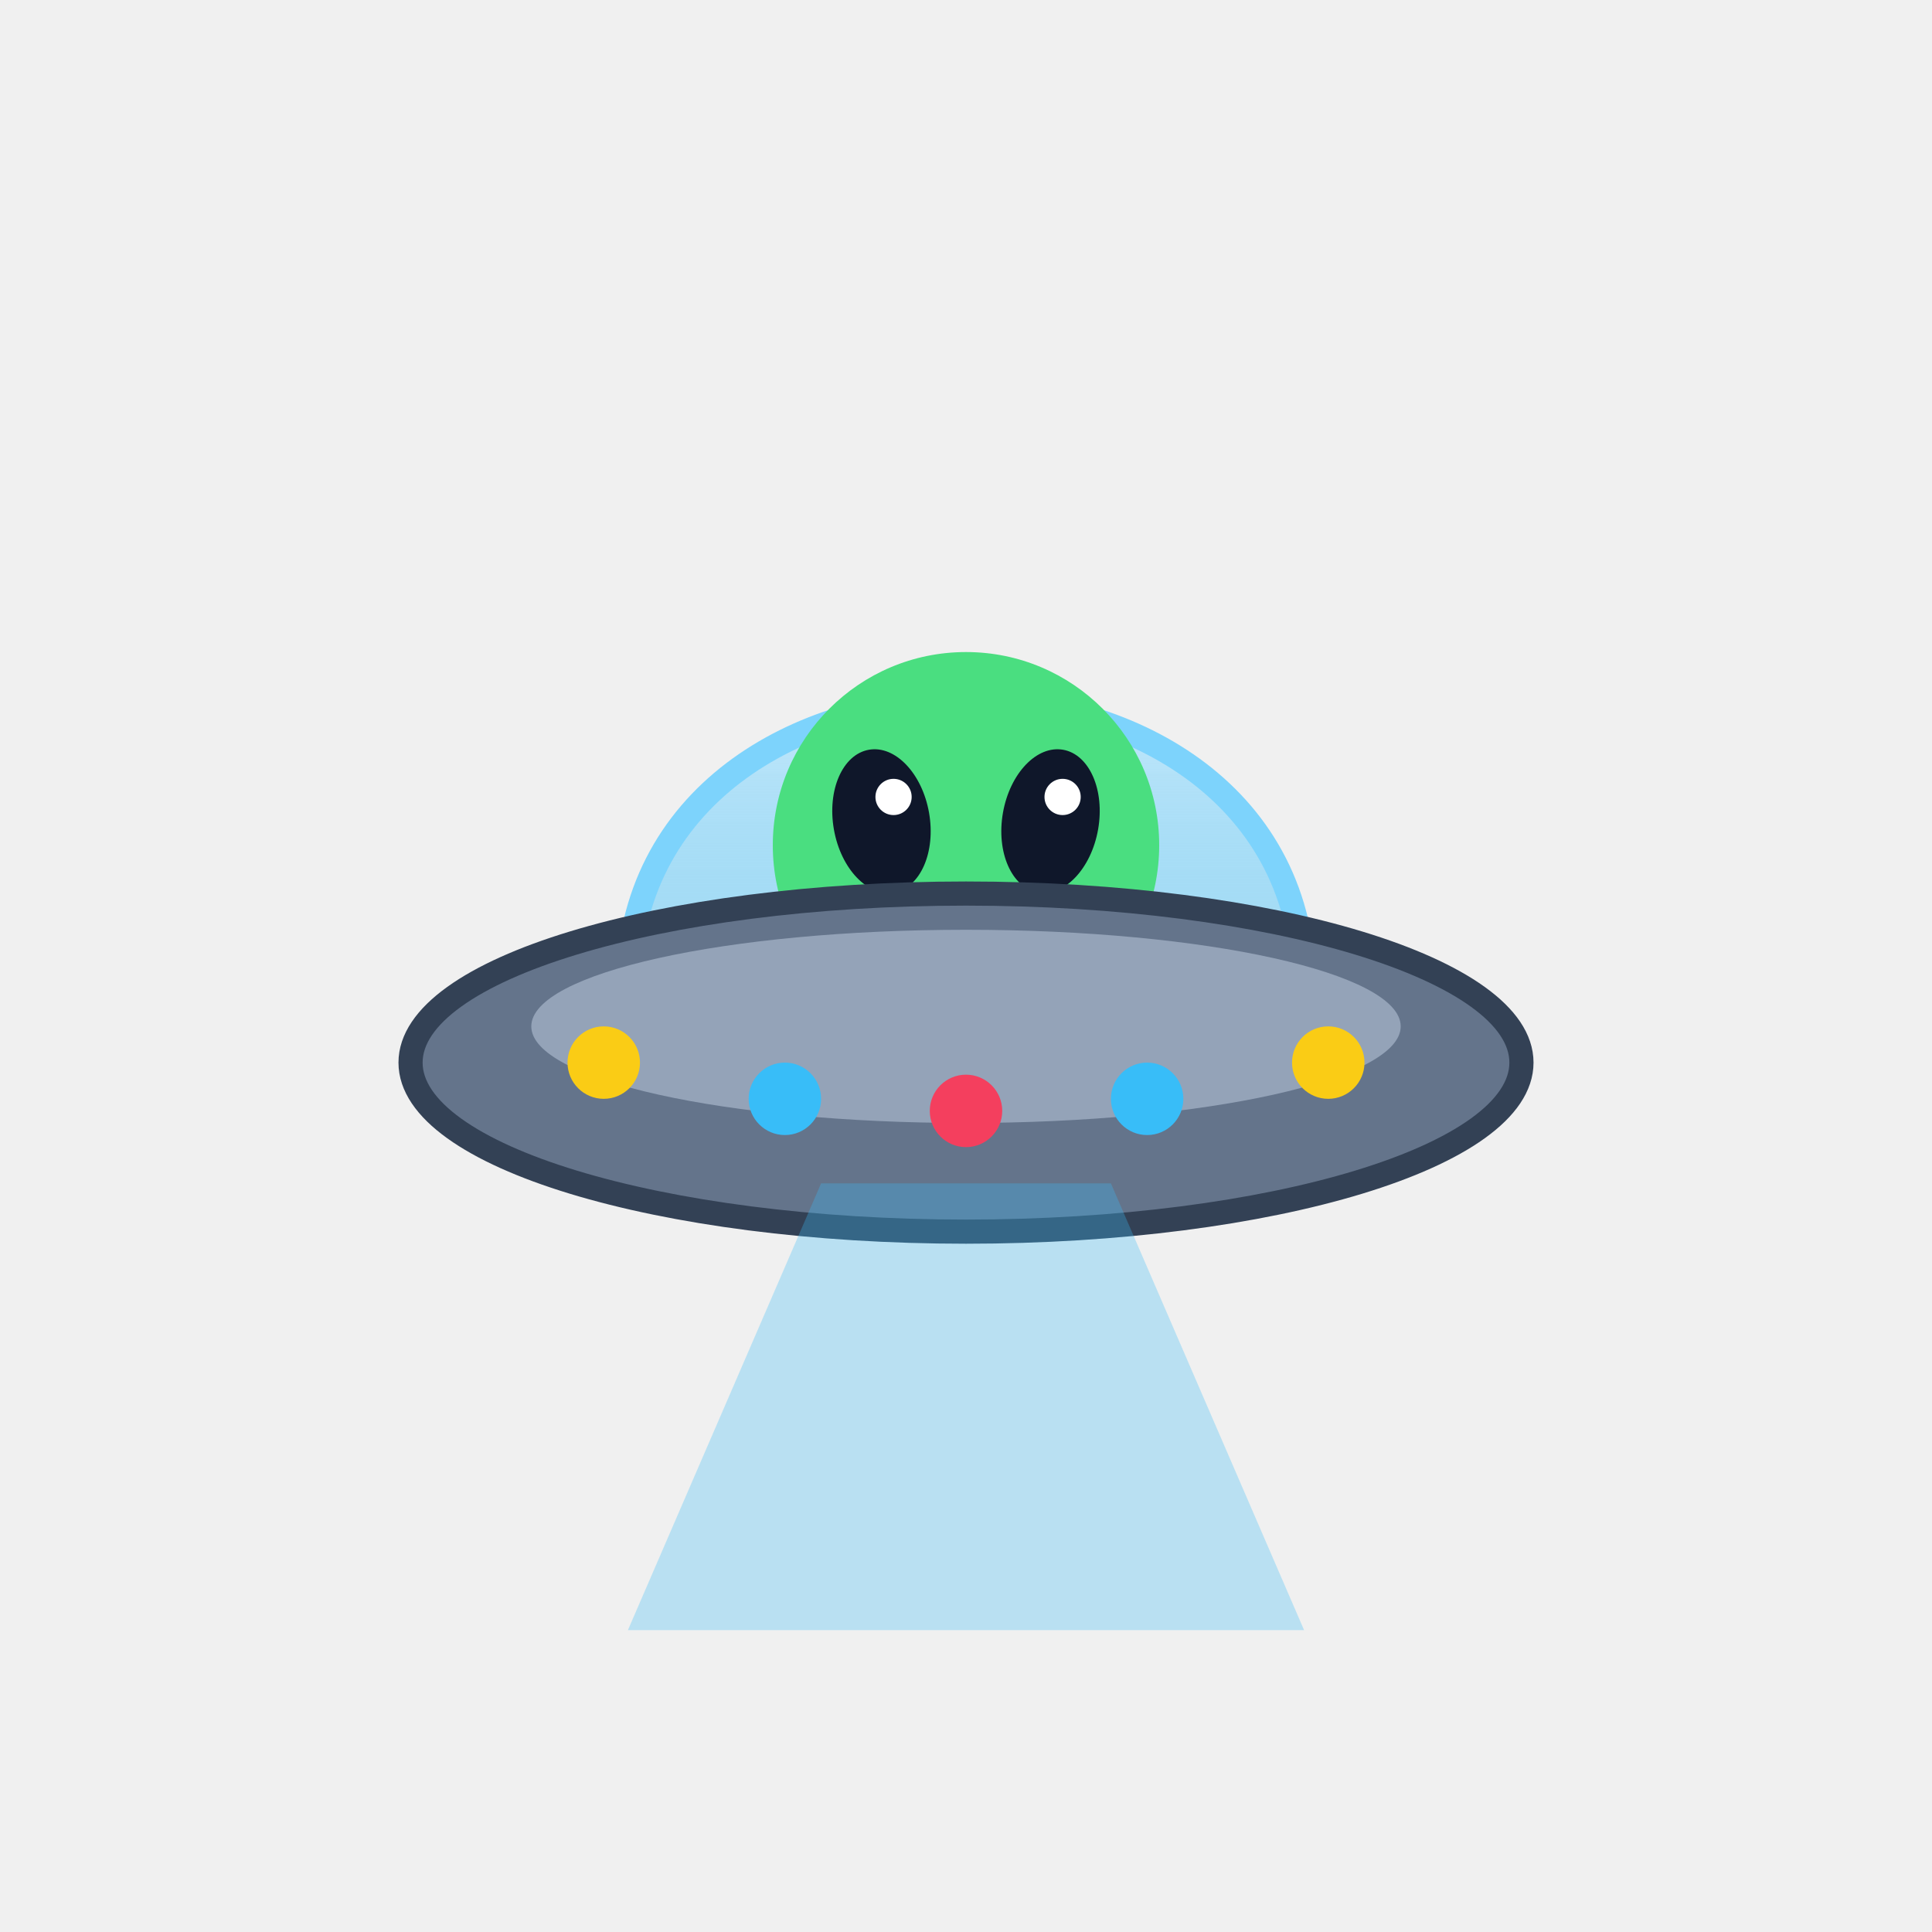
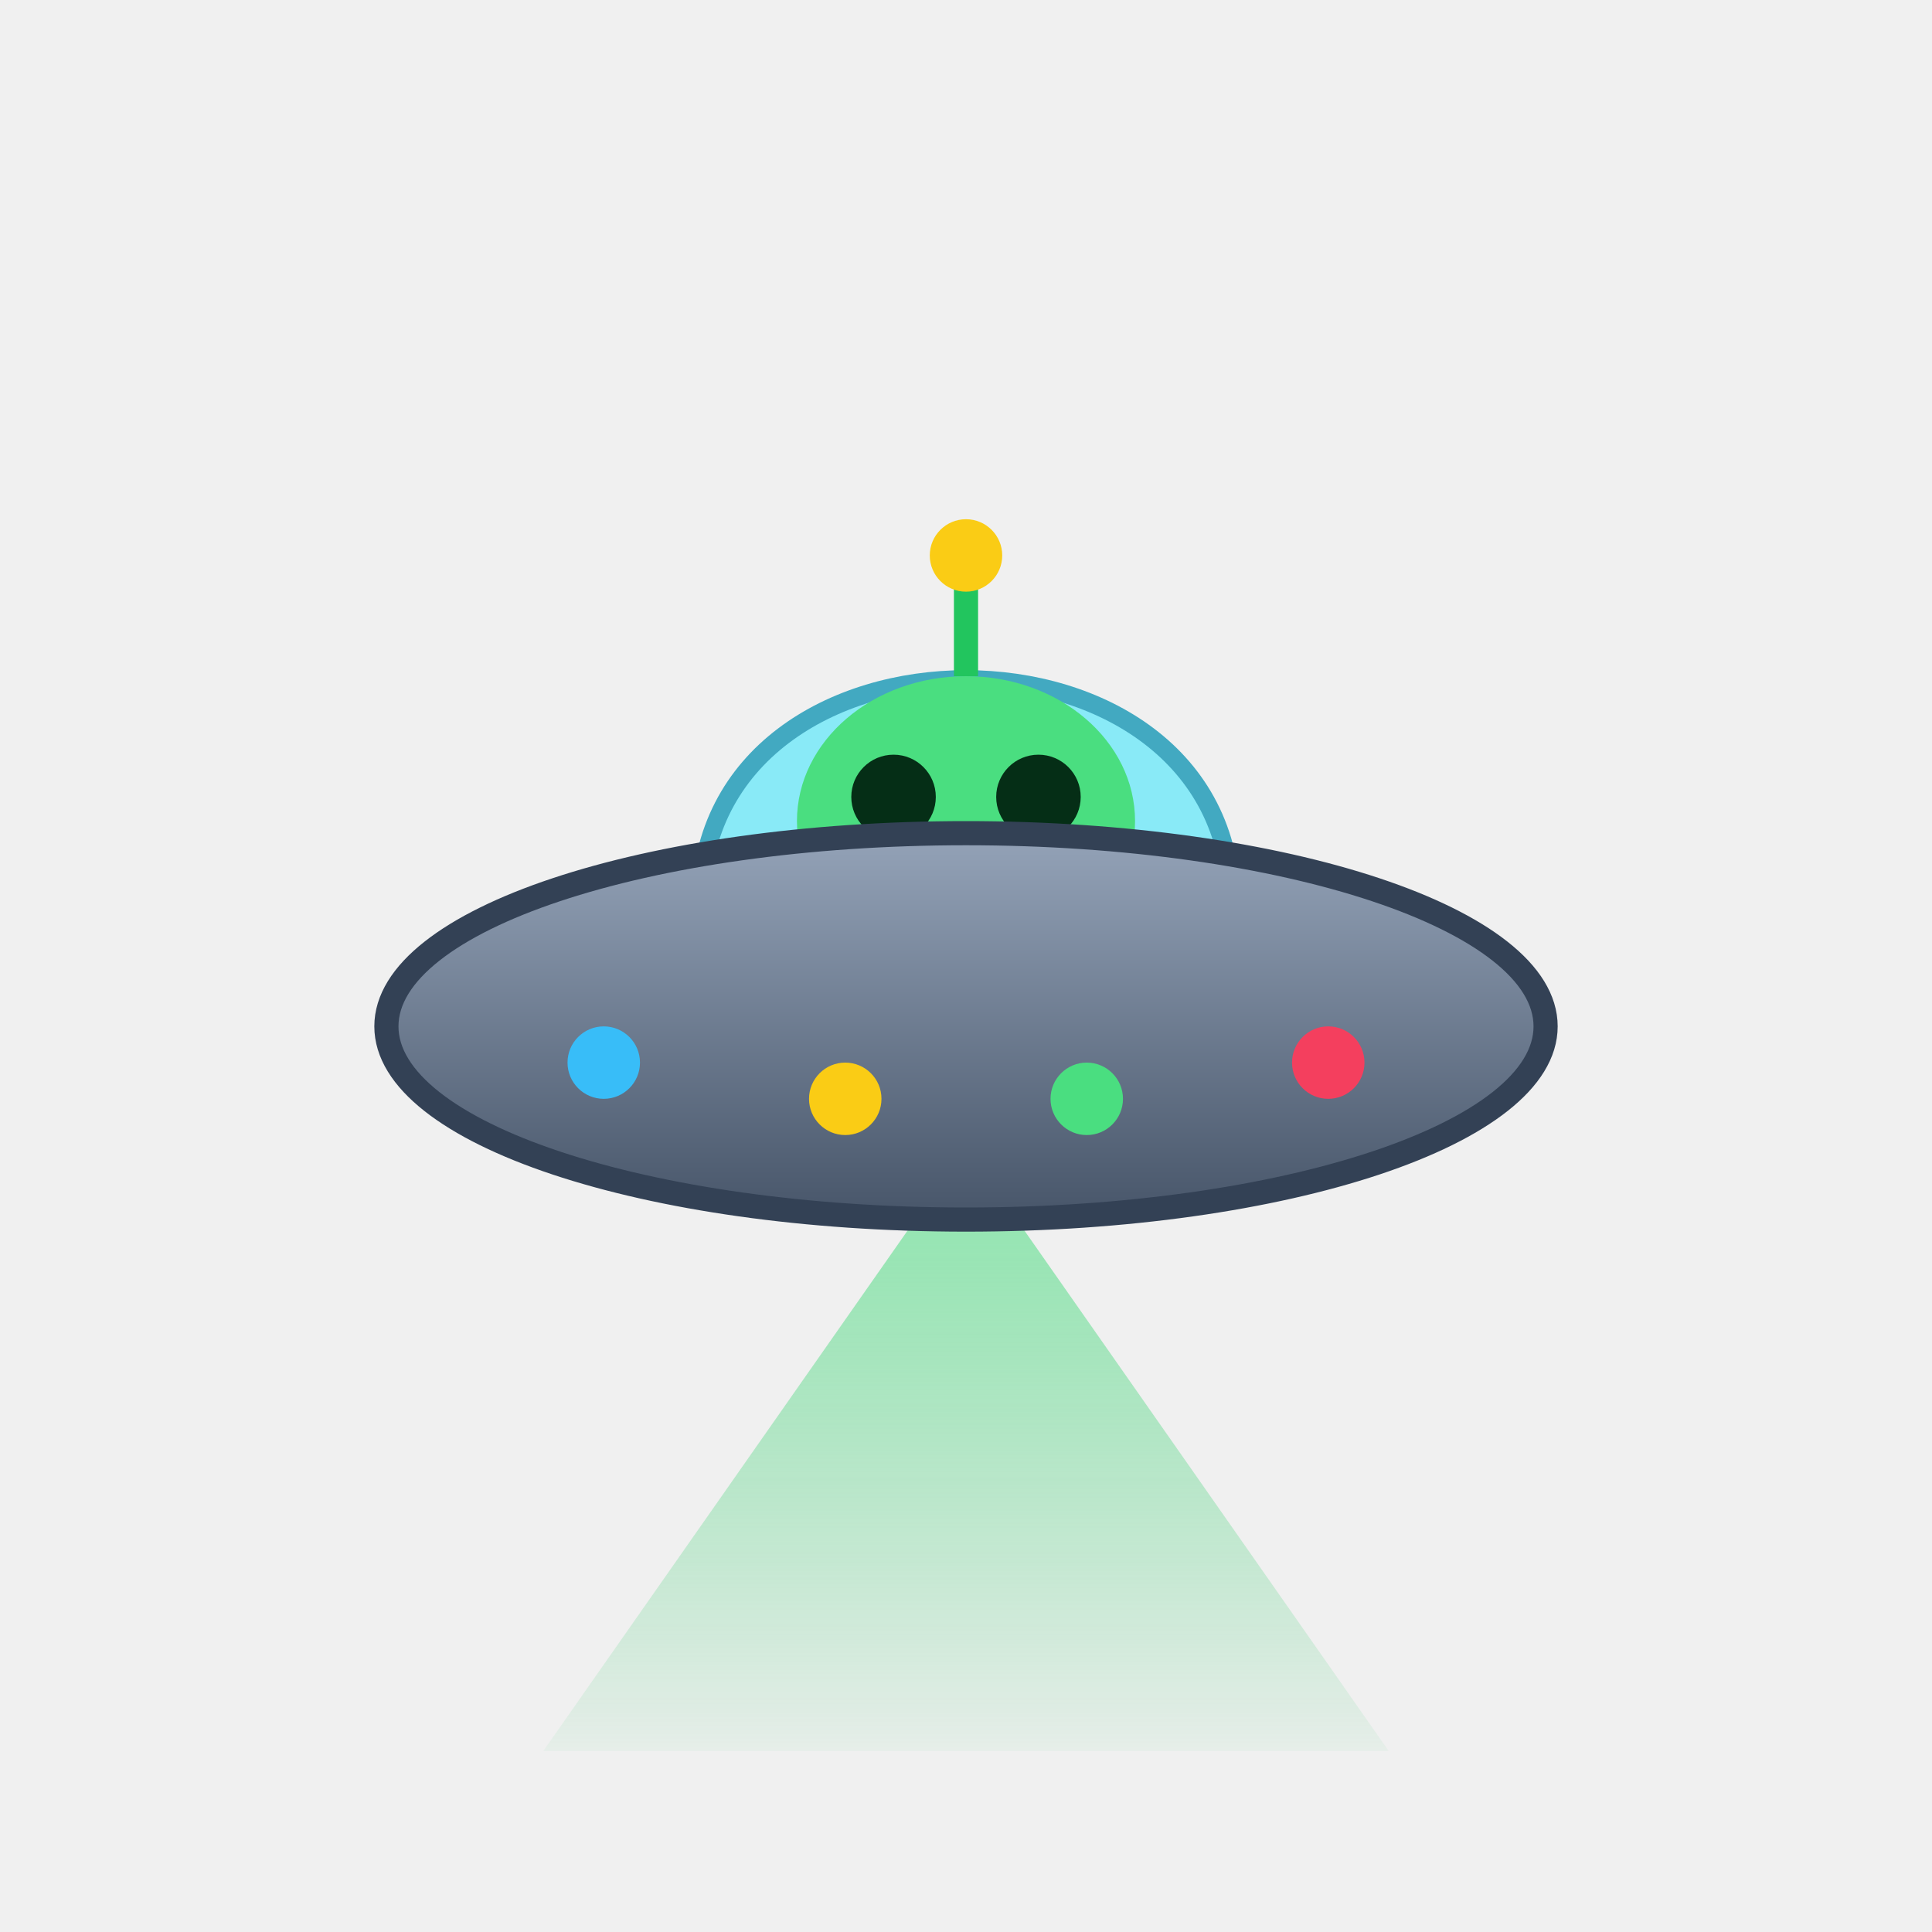
<svg xmlns="http://www.w3.org/2000/svg" viewBox="0 0 160 160" width="100%" height="100%">
  <defs>
-     <linearGradient id="ufo-glass" x1="0%" y1="0%" x2="0%" y2="100%">
-       <stop offset="0%" stop-color="#bae6fd" stop-opacity="0.8" />
-       <stop offset="100%" stop-color="#38bdf8" stop-opacity="0.4" />
+     <linearGradient id="ufo-saucer" x1="0%" y1="0%" x2="0%" y2="100%">
+       <stop offset="0%" stop-color="#94a3b8" />
+       <stop offset="100%" stop-color="#475569" />
+     </linearGradient>
+     <linearGradient id="beam-grad" x1="0%" y1="0%" x2="0%" y2="100%">
+       <stop offset="0%" stop-color="#4ade80" stop-opacity="0.6" />
+       <stop offset="100%" stop-color="#22c55e" stop-opacity="0.05" />
    </linearGradient>
  </defs>
  <style>
-     @keyframes ufo-float { 0%, 100% { transform: translateY(0) rotate(0deg); } 50% { transform: translateY(-8px) rotate(4deg); } }
-     .ufo { animation: ufo-float 2.5s ease-in-out infinite; transform-origin: 80px 90px; }
+     @keyframes ufoHover {
+       0%, 100% { transform: translateY(0); }
+       50% { transform: translateY(-8px) rotate(2deg); }
+     }
+     .ufo { animation: ufoHover 2.5s ease-in-out infinite; transform-origin: 80px 80px; }
  </style>
+   <polygon points="80,95 45,145 115,145" fill="url(#beam-grad)" />
  <g class="ufo">
-     <path d="M 52 82 C 52 50 108 50 108 82 Z" fill="url(#ufo-glass)" stroke="#7dd3fc" stroke-width="2" />
-     <circle cx="80" cy="70" r="16" fill="#4ade80" />
-     <ellipse cx="73" cy="68" rx="4" ry="6" fill="#0f172a" transform="rotate(-10 73 68)" />
-     <circle cx="74" cy="66" r="1.5" fill="#ffffff" />
-     <ellipse cx="87" cy="68" rx="4" ry="6" fill="#0f172a" transform="rotate(10 87 68)" />
-     <circle cx="88" cy="66" r="1.5" fill="#ffffff" />
-     <ellipse cx="80" cy="88" rx="46" ry="14" fill="#64748b" stroke="#334155" stroke-width="2" />
-     <ellipse cx="80" cy="85" rx="36" ry="8" fill="#94a3b8" />
-     <circle cx="50" cy="88" r="3" fill="#facc15" />
-     <circle cx="65" cy="91" r="3" fill="#38bdf8" />
-     <circle cx="80" cy="92" r="3" fill="#f43f5e" />
-     <circle cx="95" cy="91" r="3" fill="#38bdf8" />
-     <circle cx="110" cy="88" r="3" fill="#facc15" />
-     <polygon points="68,98 92,98 108,135 52,135" fill="#38bdf8" opacity="0.3" />
+     <path d="M 58 75 C 58 50 102 50 102 75 Z" fill="#67e8f9" opacity="0.75" stroke="#0891b2" stroke-width="1.5" />
+     <ellipse cx="80" cy="68" rx="14" ry="12" fill="#4ade80" />
+     <circle cx="74" cy="66" r="3.5" fill="#052e16" />
+     <circle cx="86" cy="66" r="3.5" fill="#052e16" />
+     <line x1="80" y1="56" x2="80" y2="48" stroke="#22c55e" stroke-width="2" />
+     <circle cx="80" cy="46" r="3" fill="#facc15" />
+     <ellipse cx="80" cy="85" rx="48" ry="16" fill="url(#ufo-saucer)" stroke="#334155" stroke-width="2" />
+     <circle cx="50" cy="88" r="3" fill="#38bdf8" />
+     <circle cx="70" cy="91" r="3" fill="#facc15" />
+     <circle cx="90" cy="91" r="3" fill="#4ade80" />
+     <circle cx="110" cy="88" r="3" fill="#f43f5e" />
  </g>
</svg>
